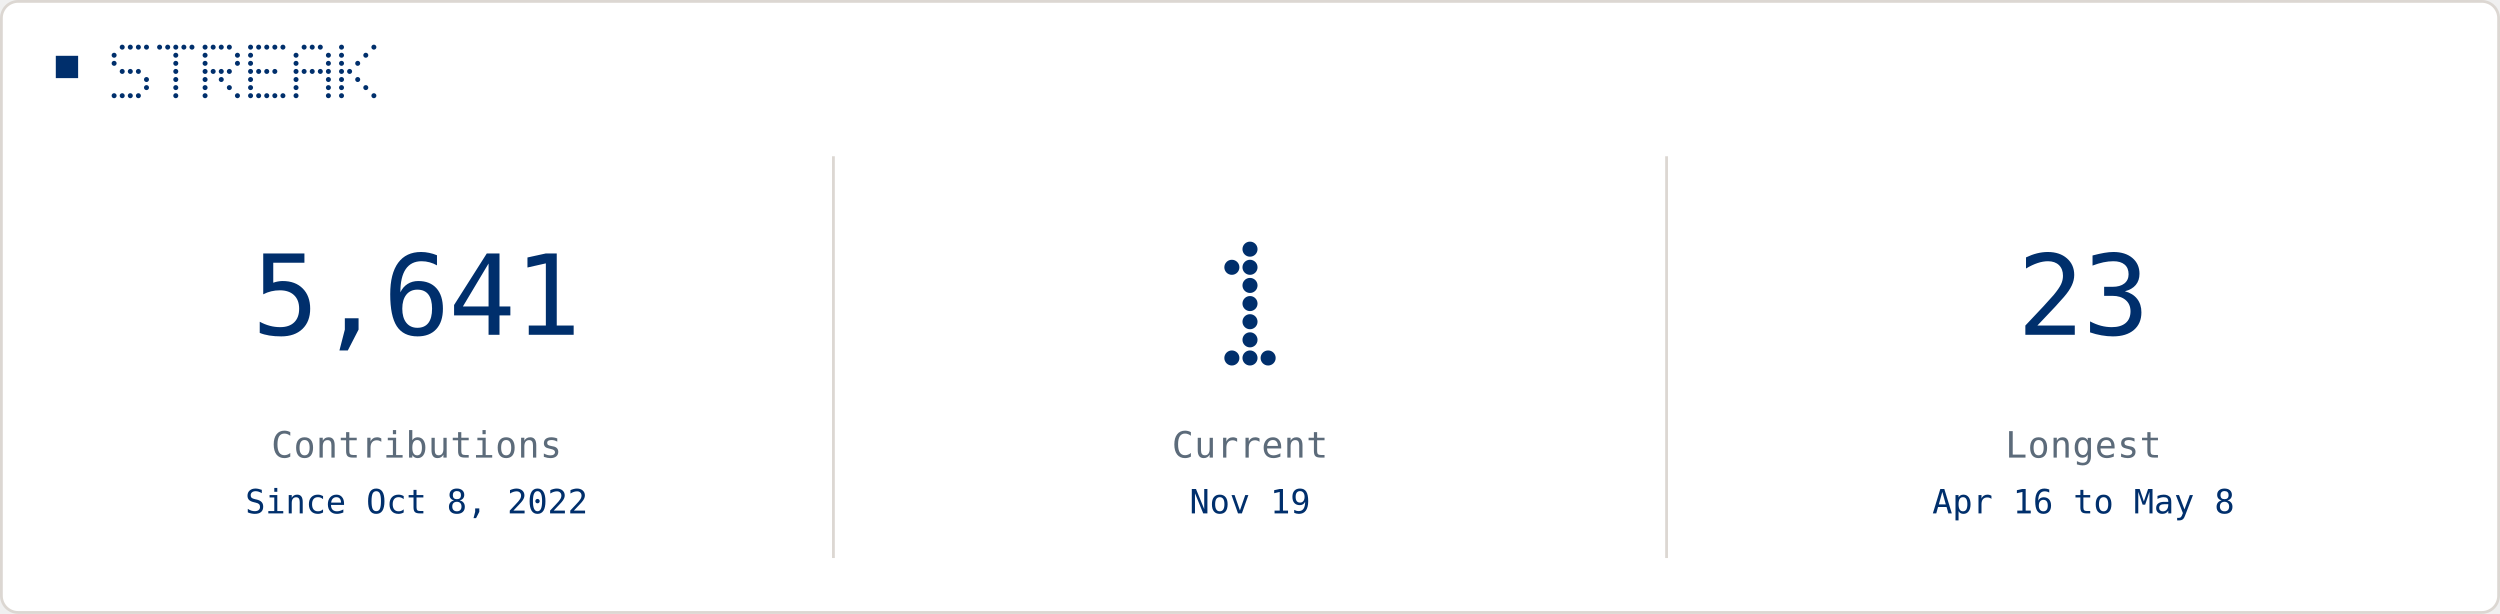
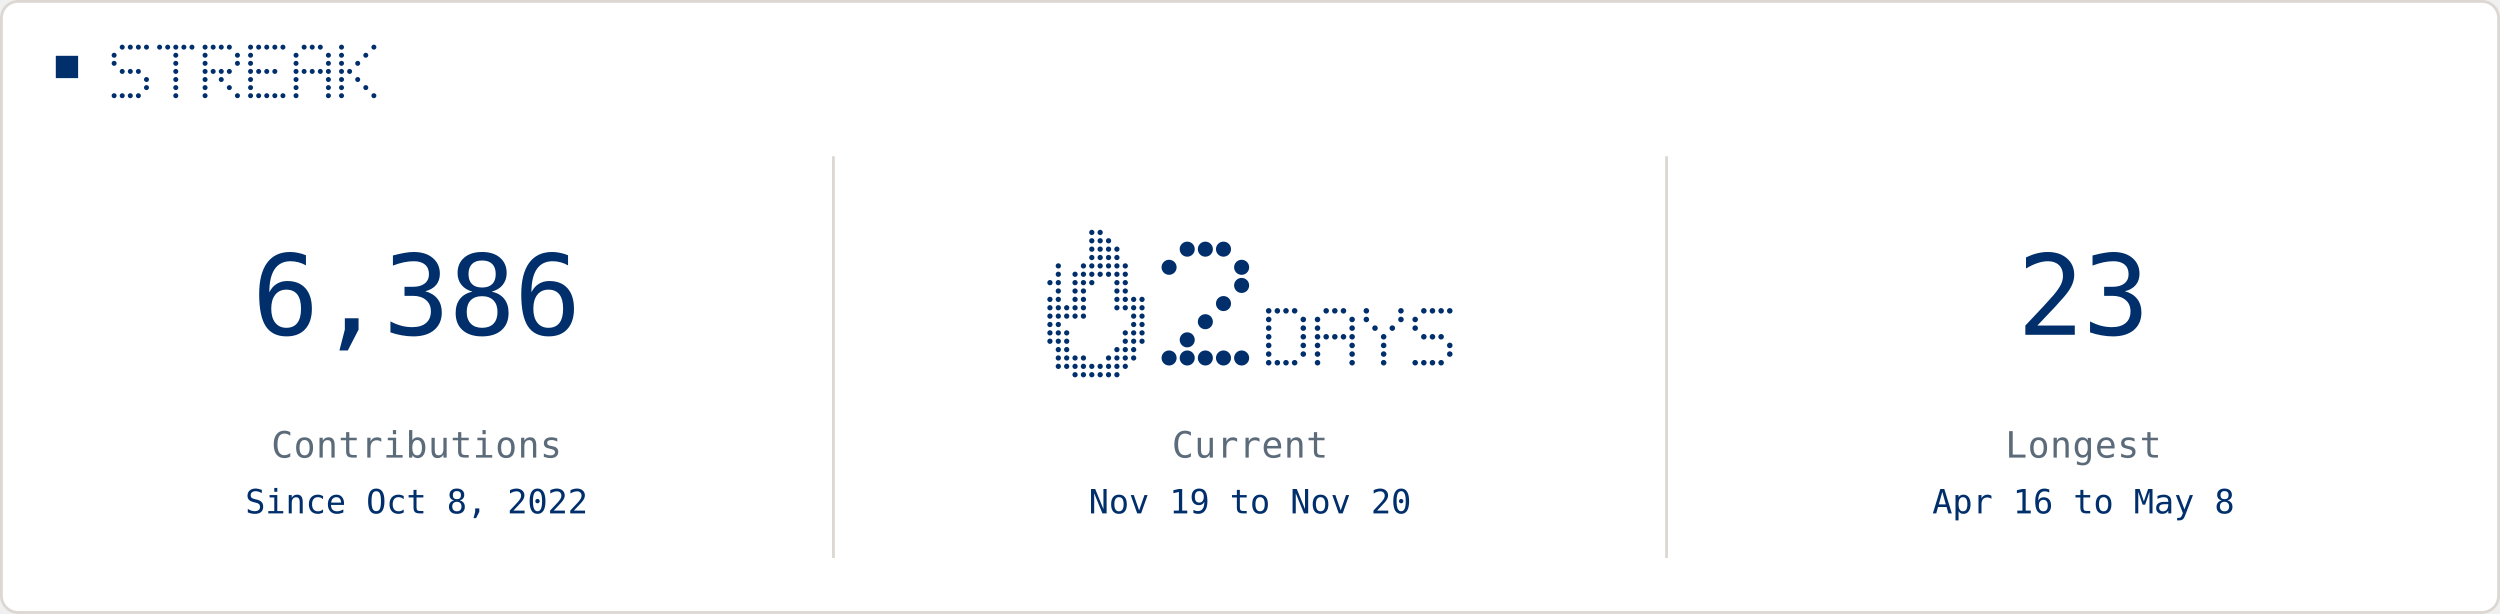
<svg xmlns="http://www.w3.org/2000/svg" width="896" height="220" viewBox="0 0 896 220" role="img">
  <rect x="0.5" y="0.5" width="895" height="219" rx="6" fill="#FFFFFF" stroke="#DCD7D2" stroke-width="1" />
  <rect x="20" y="20" width="8" height="8" fill="#002F6C" />
  <circle cx="43.8" cy="16.9" r="0.90" fill="#002F6C" />
  <circle cx="46.7" cy="16.9" r="0.90" fill="#002F6C" />
  <circle cx="49.6" cy="16.9" r="0.90" fill="#002F6C" />
  <circle cx="52.5" cy="16.9" r="0.90" fill="#002F6C" />
  <circle cx="40.9" cy="19.8" r="0.90" fill="#002F6C" />
  <circle cx="40.9" cy="22.7" r="0.90" fill="#002F6C" />
  <circle cx="43.8" cy="25.6" r="0.90" fill="#002F6C" />
  <circle cx="46.7" cy="25.6" r="0.90" fill="#002F6C" />
  <circle cx="49.6" cy="25.6" r="0.90" fill="#002F6C" />
  <circle cx="52.5" cy="28.5" r="0.90" fill="#002F6C" />
  <circle cx="52.5" cy="31.4" r="0.90" fill="#002F6C" />
  <circle cx="40.9" cy="34.3" r="0.90" fill="#002F6C" />
  <circle cx="43.8" cy="34.3" r="0.90" fill="#002F6C" />
  <circle cx="46.7" cy="34.3" r="0.90" fill="#002F6C" />
  <circle cx="49.6" cy="34.3" r="0.90" fill="#002F6C" />
  <circle cx="57.2" cy="16.9" r="0.90" fill="#002F6C" />
  <circle cx="60.1" cy="16.9" r="0.90" fill="#002F6C" />
  <circle cx="63.0" cy="16.9" r="0.90" fill="#002F6C" />
  <circle cx="65.9" cy="16.9" r="0.90" fill="#002F6C" />
  <circle cx="68.8" cy="16.9" r="0.90" fill="#002F6C" />
  <circle cx="63.0" cy="19.8" r="0.90" fill="#002F6C" />
  <circle cx="63.0" cy="22.7" r="0.90" fill="#002F6C" />
  <circle cx="63.0" cy="25.6" r="0.90" fill="#002F6C" />
  <circle cx="63.0" cy="28.5" r="0.90" fill="#002F6C" />
  <circle cx="63.0" cy="31.4" r="0.90" fill="#002F6C" />
  <circle cx="63.0" cy="34.3" r="0.90" fill="#002F6C" />
  <circle cx="73.5" cy="16.9" r="0.90" fill="#002F6C" />
  <circle cx="76.4" cy="16.9" r="0.90" fill="#002F6C" />
  <circle cx="79.3" cy="16.9" r="0.90" fill="#002F6C" />
  <circle cx="82.2" cy="16.9" r="0.90" fill="#002F6C" />
  <circle cx="73.5" cy="19.8" r="0.90" fill="#002F6C" />
  <circle cx="85.1" cy="19.8" r="0.90" fill="#002F6C" />
  <circle cx="73.5" cy="22.7" r="0.90" fill="#002F6C" />
  <circle cx="85.1" cy="22.7" r="0.90" fill="#002F6C" />
  <circle cx="73.5" cy="25.6" r="0.90" fill="#002F6C" />
  <circle cx="76.4" cy="25.6" r="0.90" fill="#002F6C" />
  <circle cx="79.3" cy="25.6" r="0.90" fill="#002F6C" />
  <circle cx="82.2" cy="25.6" r="0.90" fill="#002F6C" />
  <circle cx="73.5" cy="28.5" r="0.90" fill="#002F6C" />
  <circle cx="79.3" cy="28.5" r="0.90" fill="#002F6C" />
  <circle cx="73.5" cy="31.4" r="0.90" fill="#002F6C" />
  <circle cx="82.2" cy="31.4" r="0.90" fill="#002F6C" />
  <circle cx="73.5" cy="34.3" r="0.90" fill="#002F6C" />
  <circle cx="85.1" cy="34.3" r="0.90" fill="#002F6C" />
  <circle cx="89.8" cy="16.9" r="0.90" fill="#002F6C" />
  <circle cx="92.7" cy="16.9" r="0.90" fill="#002F6C" />
  <circle cx="95.6" cy="16.9" r="0.90" fill="#002F6C" />
  <circle cx="98.5" cy="16.9" r="0.90" fill="#002F6C" />
  <circle cx="101.4" cy="16.9" r="0.90" fill="#002F6C" />
  <circle cx="89.8" cy="19.8" r="0.90" fill="#002F6C" />
  <circle cx="89.8" cy="22.7" r="0.90" fill="#002F6C" />
  <circle cx="89.8" cy="25.6" r="0.90" fill="#002F6C" />
  <circle cx="92.7" cy="25.6" r="0.90" fill="#002F6C" />
  <circle cx="95.6" cy="25.6" r="0.90" fill="#002F6C" />
  <circle cx="98.5" cy="25.6" r="0.90" fill="#002F6C" />
  <circle cx="89.8" cy="28.5" r="0.90" fill="#002F6C" />
  <circle cx="89.8" cy="31.4" r="0.90" fill="#002F6C" />
  <circle cx="89.8" cy="34.3" r="0.90" fill="#002F6C" />
  <circle cx="92.7" cy="34.3" r="0.90" fill="#002F6C" />
  <circle cx="95.6" cy="34.3" r="0.90" fill="#002F6C" />
  <circle cx="98.5" cy="34.3" r="0.90" fill="#002F6C" />
  <circle cx="101.4" cy="34.3" r="0.90" fill="#002F6C" />
  <circle cx="109.0" cy="16.9" r="0.90" fill="#002F6C" />
  <circle cx="111.9" cy="16.9" r="0.90" fill="#002F6C" />
  <circle cx="114.8" cy="16.9" r="0.90" fill="#002F6C" />
  <circle cx="106.1" cy="19.8" r="0.90" fill="#002F6C" />
  <circle cx="117.7" cy="19.8" r="0.90" fill="#002F6C" />
  <circle cx="106.1" cy="22.7" r="0.90" fill="#002F6C" />
  <circle cx="117.7" cy="22.7" r="0.90" fill="#002F6C" />
  <circle cx="106.1" cy="25.6" r="0.90" fill="#002F6C" />
  <circle cx="109.0" cy="25.6" r="0.90" fill="#002F6C" />
  <circle cx="111.9" cy="25.6" r="0.90" fill="#002F6C" />
  <circle cx="114.8" cy="25.6" r="0.90" fill="#002F6C" />
  <circle cx="117.7" cy="25.6" r="0.90" fill="#002F6C" />
  <circle cx="106.1" cy="28.5" r="0.90" fill="#002F6C" />
  <circle cx="117.7" cy="28.5" r="0.90" fill="#002F6C" />
  <circle cx="106.1" cy="31.4" r="0.90" fill="#002F6C" />
  <circle cx="117.7" cy="31.4" r="0.90" fill="#002F6C" />
  <circle cx="106.1" cy="34.3" r="0.90" fill="#002F6C" />
  <circle cx="117.7" cy="34.3" r="0.90" fill="#002F6C" />
  <circle cx="122.4" cy="16.9" r="0.90" fill="#002F6C" />
  <circle cx="134.0" cy="16.9" r="0.90" fill="#002F6C" />
  <circle cx="122.4" cy="19.8" r="0.90" fill="#002F6C" />
  <circle cx="131.1" cy="19.8" r="0.90" fill="#002F6C" />
  <circle cx="122.4" cy="22.7" r="0.90" fill="#002F6C" />
  <circle cx="128.2" cy="22.7" r="0.90" fill="#002F6C" />
  <circle cx="122.4" cy="25.6" r="0.90" fill="#002F6C" />
  <circle cx="125.3" cy="25.6" r="0.90" fill="#002F6C" />
  <circle cx="122.4" cy="28.5" r="0.90" fill="#002F6C" />
  <circle cx="128.2" cy="28.5" r="0.90" fill="#002F6C" />
  <circle cx="122.4" cy="31.4" r="0.90" fill="#002F6C" />
  <circle cx="131.1" cy="31.4" r="0.90" fill="#002F6C" />
  <circle cx="122.4" cy="34.3" r="0.90" fill="#002F6C" />
  <circle cx="134.0" cy="34.3" r="0.90" fill="#002F6C" />
  <line x1="298.7" y1="56" x2="298.7" y2="200" stroke="#DCD7D2" />
  <line x1="597.3" y1="56" x2="597.3" y2="200" stroke="#DCD7D2" />
-   <text x="149.3" y="120" fill="#002F6C" text-anchor="middle" font-family="ui-monospace, Geist Mono, monospace" font-size="40" letter-spacing="-0.6" dominant-baseline="auto">5,641</text>
+   <text x="149.3" y="120" fill="#002F6C" text-anchor="middle" font-family="ui-monospace, Geist Mono, monospace" font-size="40" letter-spacing="-0.6" dominant-baseline="auto">6,386</text>
  <text x="149.3" y="164" fill="#5C6B7A" text-anchor="middle" font-family="ui-monospace, Geist Mono, monospace" font-size="13" letter-spacing="0.2" dominant-baseline="auto">Contributions</text>
  <text x="149.3" y="184" fill="#002F6C" text-anchor="middle" font-family="ui-monospace, Geist Mono, monospace" font-size="12" letter-spacing="0" dominant-baseline="auto">Since Oct 8, 2022</text>
-   <circle cx="448.0" cy="89.3" r="2.70" fill="#002F6C" />
-   <circle cx="441.5" cy="95.8" r="2.70" fill="#002F6C" />
-   <circle cx="448.0" cy="95.8" r="2.70" fill="#002F6C" />
-   <circle cx="448.0" cy="102.3" r="2.70" fill="#002F6C" />
-   <circle cx="448.0" cy="108.8" r="2.70" fill="#002F6C" />
-   <circle cx="448.0" cy="115.3" r="2.70" fill="#002F6C" />
-   <circle cx="448.0" cy="121.8" r="2.70" fill="#002F6C" />
-   <circle cx="441.5" cy="128.3" r="2.70" fill="#002F6C" />
-   <circle cx="448.0" cy="128.3" r="2.70" fill="#002F6C" />
-   <circle cx="454.5" cy="128.3" r="2.70" fill="#002F6C" />
+   <circle cx="391.3" cy="83.3" r="0.95" fill="#002F6C" />
+   <circle cx="394.3" cy="83.3" r="0.95" fill="#002F6C" />
+   <circle cx="391.3" cy="86.3" r="0.95" fill="#002F6C" />
+   <circle cx="394.3" cy="86.3" r="0.95" fill="#002F6C" />
+   <circle cx="397.3" cy="86.3" r="0.95" fill="#002F6C" />
+   <circle cx="391.3" cy="89.3" r="0.95" fill="#002F6C" />
+   <circle cx="394.3" cy="89.3" r="0.95" fill="#002F6C" />
+   <circle cx="397.3" cy="89.3" r="0.95" fill="#002F6C" />
+   <circle cx="400.3" cy="89.3" r="0.95" fill="#002F6C" />
+   <circle cx="391.3" cy="92.3" r="0.95" fill="#002F6C" />
+   <circle cx="394.3" cy="92.3" r="0.95" fill="#002F6C" />
+   <circle cx="397.3" cy="92.3" r="0.95" fill="#002F6C" />
+   <circle cx="400.3" cy="92.3" r="0.95" fill="#002F6C" />
+   <circle cx="379.3" cy="95.3" r="0.95" fill="#002F6C" />
+   <circle cx="388.3" cy="95.3" r="0.95" fill="#002F6C" />
+   <circle cx="391.3" cy="95.3" r="0.95" fill="#002F6C" />
+   <circle cx="394.3" cy="95.3" r="0.95" fill="#002F6C" />
+   <circle cx="397.3" cy="95.3" r="0.95" fill="#002F6C" />
+   <circle cx="400.3" cy="95.3" r="0.95" fill="#002F6C" />
+   <circle cx="403.3" cy="95.3" r="0.95" fill="#002F6C" />
+   <circle cx="379.3" cy="98.3" r="0.95" fill="#002F6C" />
+   <circle cx="385.3" cy="98.3" r="0.95" fill="#002F6C" />
+   <circle cx="388.3" cy="98.3" r="0.95" fill="#002F6C" />
+   <circle cx="391.3" cy="98.3" r="0.95" fill="#002F6C" />
+   <circle cx="394.3" cy="98.3" r="0.95" fill="#002F6C" />
+   <circle cx="397.3" cy="98.3" r="0.95" fill="#002F6C" />
+   <circle cx="400.3" cy="98.3" r="0.95" fill="#002F6C" />
+   <circle cx="403.3" cy="98.3" r="0.95" fill="#002F6C" />
+   <circle cx="376.3" cy="101.3" r="0.95" fill="#002F6C" />
+   <circle cx="379.3" cy="101.3" r="0.95" fill="#002F6C" />
+   <circle cx="385.3" cy="101.3" r="0.95" fill="#002F6C" />
+   <circle cx="388.3" cy="101.3" r="0.95" fill="#002F6C" />
+   <circle cx="391.3" cy="101.3" r="0.95" fill="#002F6C" />
+   <circle cx="400.3" cy="101.3" r="0.95" fill="#002F6C" />
+   <circle cx="403.3" cy="101.3" r="0.95" fill="#002F6C" />
+   <circle cx="379.3" cy="104.3" r="0.95" fill="#002F6C" />
+   <circle cx="385.3" cy="104.3" r="0.95" fill="#002F6C" />
+   <circle cx="388.3" cy="104.3" r="0.95" fill="#002F6C" />
+   <circle cx="400.3" cy="104.3" r="0.95" fill="#002F6C" />
+   <circle cx="403.3" cy="104.3" r="0.95" fill="#002F6C" />
+   <circle cx="376.3" cy="107.3" r="0.95" fill="#002F6C" />
+   <circle cx="379.3" cy="107.3" r="0.95" fill="#002F6C" />
+   <circle cx="385.3" cy="107.3" r="0.95" fill="#002F6C" />
+   <circle cx="388.3" cy="107.3" r="0.95" fill="#002F6C" />
+   <circle cx="400.3" cy="107.3" r="0.95" fill="#002F6C" />
+   <circle cx="403.3" cy="107.3" r="0.95" fill="#002F6C" />
+   <circle cx="406.3" cy="107.3" r="0.95" fill="#002F6C" />
+   <circle cx="409.3" cy="107.3" r="0.95" fill="#002F6C" />
+   <circle cx="376.3" cy="110.3" r="0.95" fill="#002F6C" />
+   <circle cx="379.3" cy="110.3" r="0.95" fill="#002F6C" />
+   <circle cx="382.3" cy="110.3" r="0.95" fill="#002F6C" />
+   <circle cx="385.3" cy="110.3" r="0.95" fill="#002F6C" />
+   <circle cx="388.3" cy="110.3" r="0.95" fill="#002F6C" />
+   <circle cx="400.3" cy="110.3" r="0.95" fill="#002F6C" />
+   <circle cx="403.3" cy="110.3" r="0.95" fill="#002F6C" />
+   <circle cx="406.3" cy="110.3" r="0.95" fill="#002F6C" />
+   <circle cx="409.3" cy="110.3" r="0.95" fill="#002F6C" />
+   <circle cx="376.3" cy="113.3" r="0.95" fill="#002F6C" />
+   <circle cx="379.3" cy="113.3" r="0.95" fill="#002F6C" />
+   <circle cx="382.3" cy="113.3" r="0.95" fill="#002F6C" />
+   <circle cx="385.3" cy="113.3" r="0.95" fill="#002F6C" />
+   <circle cx="388.3" cy="113.3" r="0.95" fill="#002F6C" />
+   <circle cx="406.3" cy="113.3" r="0.95" fill="#002F6C" />
+   <circle cx="409.3" cy="113.3" r="0.95" fill="#002F6C" />
+   <circle cx="376.3" cy="116.3" r="0.95" fill="#002F6C" />
+   <circle cx="379.3" cy="116.3" r="0.95" fill="#002F6C" />
+   <circle cx="406.3" cy="116.3" r="0.95" fill="#002F6C" />
+   <circle cx="409.3" cy="116.3" r="0.95" fill="#002F6C" />
+   <circle cx="376.3" cy="119.3" r="0.95" fill="#002F6C" />
+   <circle cx="379.3" cy="119.3" r="0.95" fill="#002F6C" />
+   <circle cx="382.3" cy="119.3" r="0.95" fill="#002F6C" />
+   <circle cx="403.3" cy="119.3" r="0.95" fill="#002F6C" />
+   <circle cx="406.3" cy="119.3" r="0.95" fill="#002F6C" />
+   <circle cx="409.3" cy="119.3" r="0.95" fill="#002F6C" />
+   <circle cx="376.3" cy="122.3" r="0.95" fill="#002F6C" />
+   <circle cx="379.3" cy="122.3" r="0.95" fill="#002F6C" />
+   <circle cx="382.3" cy="122.3" r="0.95" fill="#002F6C" />
+   <circle cx="403.3" cy="122.3" r="0.95" fill="#002F6C" />
+   <circle cx="406.3" cy="122.3" r="0.95" fill="#002F6C" />
+   <circle cx="409.3" cy="122.3" r="0.95" fill="#002F6C" />
+   <circle cx="379.3" cy="125.3" r="0.95" fill="#002F6C" />
+   <circle cx="382.3" cy="125.3" r="0.95" fill="#002F6C" />
+   <circle cx="400.3" cy="125.3" r="0.95" fill="#002F6C" />
+   <circle cx="403.3" cy="125.3" r="0.95" fill="#002F6C" />
+   <circle cx="406.3" cy="125.3" r="0.95" fill="#002F6C" />
+   <circle cx="379.3" cy="128.3" r="0.95" fill="#002F6C" />
+   <circle cx="382.3" cy="128.3" r="0.95" fill="#002F6C" />
+   <circle cx="385.3" cy="128.3" r="0.95" fill="#002F6C" />
+   <circle cx="388.3" cy="128.3" r="0.95" fill="#002F6C" />
+   <circle cx="397.3" cy="128.3" r="0.95" fill="#002F6C" />
+   <circle cx="400.3" cy="128.3" r="0.95" fill="#002F6C" />
+   <circle cx="403.3" cy="128.3" r="0.95" fill="#002F6C" />
+   <circle cx="406.3" cy="128.3" r="0.95" fill="#002F6C" />
+   <circle cx="379.3" cy="131.3" r="0.95" fill="#002F6C" />
+   <circle cx="382.3" cy="131.3" r="0.95" fill="#002F6C" />
+   <circle cx="385.3" cy="131.3" r="0.95" fill="#002F6C" />
+   <circle cx="388.3" cy="131.3" r="0.95" fill="#002F6C" />
+   <circle cx="391.3" cy="131.3" r="0.95" fill="#002F6C" />
+   <circle cx="394.3" cy="131.3" r="0.95" fill="#002F6C" />
+   <circle cx="397.3" cy="131.3" r="0.95" fill="#002F6C" />
+   <circle cx="400.3" cy="131.3" r="0.95" fill="#002F6C" />
+   <circle cx="403.3" cy="131.3" r="0.95" fill="#002F6C" />
+   <circle cx="385.3" cy="134.3" r="0.95" fill="#002F6C" />
+   <circle cx="388.3" cy="134.3" r="0.95" fill="#002F6C" />
+   <circle cx="391.3" cy="134.3" r="0.95" fill="#002F6C" />
+   <circle cx="394.3" cy="134.3" r="0.95" fill="#002F6C" />
+   <circle cx="397.3" cy="134.3" r="0.95" fill="#002F6C" />
+   <circle cx="400.3" cy="134.3" r="0.95" fill="#002F6C" />
+   <circle cx="425.5" cy="89.3" r="2.70" fill="#002F6C" />
+   <circle cx="432.0" cy="89.3" r="2.70" fill="#002F6C" />
+   <circle cx="438.5" cy="89.3" r="2.70" fill="#002F6C" />
+   <circle cx="419.0" cy="95.8" r="2.70" fill="#002F6C" />
+   <circle cx="445.0" cy="95.8" r="2.70" fill="#002F6C" />
+   <circle cx="445.0" cy="102.3" r="2.70" fill="#002F6C" />
+   <circle cx="438.5" cy="108.8" r="2.70" fill="#002F6C" />
+   <circle cx="432.0" cy="115.3" r="2.70" fill="#002F6C" />
+   <circle cx="425.5" cy="121.8" r="2.70" fill="#002F6C" />
+   <circle cx="419.0" cy="128.3" r="2.70" fill="#002F6C" />
+   <circle cx="425.5" cy="128.3" r="2.70" fill="#002F6C" />
+   <circle cx="432.0" cy="128.3" r="2.70" fill="#002F6C" />
+   <circle cx="438.5" cy="128.3" r="2.70" fill="#002F6C" />
+   <circle cx="445.0" cy="128.3" r="2.70" fill="#002F6C" />
+   <circle cx="454.7" cy="111.4" r="1.00" fill="#002F6C" />
+   <circle cx="457.8" cy="111.4" r="1.00" fill="#002F6C" />
+   <circle cx="460.9" cy="111.4" r="1.00" fill="#002F6C" />
+   <circle cx="464.0" cy="111.4" r="1.00" fill="#002F6C" />
+   <circle cx="454.7" cy="114.5" r="1.00" fill="#002F6C" />
+   <circle cx="467.1" cy="114.5" r="1.00" fill="#002F6C" />
+   <circle cx="454.7" cy="117.6" r="1.00" fill="#002F6C" />
+   <circle cx="467.1" cy="117.6" r="1.00" fill="#002F6C" />
+   <circle cx="454.7" cy="120.7" r="1.00" fill="#002F6C" />
+   <circle cx="467.1" cy="120.7" r="1.00" fill="#002F6C" />
+   <circle cx="454.7" cy="123.8" r="1.00" fill="#002F6C" />
+   <circle cx="467.1" cy="123.8" r="1.00" fill="#002F6C" />
+   <circle cx="454.7" cy="126.9" r="1.00" fill="#002F6C" />
+   <circle cx="467.1" cy="126.9" r="1.00" fill="#002F6C" />
+   <circle cx="454.7" cy="130.0" r="1.00" fill="#002F6C" />
+   <circle cx="457.8" cy="130.0" r="1.00" fill="#002F6C" />
+   <circle cx="460.9" cy="130.0" r="1.00" fill="#002F6C" />
+   <circle cx="464.0" cy="130.0" r="1.00" fill="#002F6C" />
+   <circle cx="475.3" cy="111.4" r="1.00" fill="#002F6C" />
+   <circle cx="478.4" cy="111.4" r="1.00" fill="#002F6C" />
+   <circle cx="481.5" cy="111.4" r="1.00" fill="#002F6C" />
+   <circle cx="472.2" cy="114.5" r="1.00" fill="#002F6C" />
+   <circle cx="484.6" cy="114.5" r="1.00" fill="#002F6C" />
+   <circle cx="472.2" cy="117.6" r="1.00" fill="#002F6C" />
+   <circle cx="484.6" cy="117.6" r="1.00" fill="#002F6C" />
+   <circle cx="472.2" cy="120.7" r="1.00" fill="#002F6C" />
+   <circle cx="475.3" cy="120.7" r="1.00" fill="#002F6C" />
+   <circle cx="478.4" cy="120.7" r="1.00" fill="#002F6C" />
+   <circle cx="481.5" cy="120.7" r="1.00" fill="#002F6C" />
+   <circle cx="484.6" cy="120.7" r="1.00" fill="#002F6C" />
+   <circle cx="472.2" cy="123.8" r="1.00" fill="#002F6C" />
+   <circle cx="484.6" cy="123.8" r="1.00" fill="#002F6C" />
+   <circle cx="472.2" cy="126.9" r="1.00" fill="#002F6C" />
+   <circle cx="484.6" cy="126.9" r="1.00" fill="#002F6C" />
+   <circle cx="472.2" cy="130.0" r="1.00" fill="#002F6C" />
+   <circle cx="484.6" cy="130.0" r="1.00" fill="#002F6C" />
+   <circle cx="489.7" cy="111.4" r="1.00" fill="#002F6C" />
+   <circle cx="502.1" cy="111.4" r="1.00" fill="#002F6C" />
+   <circle cx="489.7" cy="114.5" r="1.00" fill="#002F6C" />
+   <circle cx="502.1" cy="114.5" r="1.00" fill="#002F6C" />
+   <circle cx="492.8" cy="117.6" r="1.00" fill="#002F6C" />
+   <circle cx="499.0" cy="117.6" r="1.00" fill="#002F6C" />
+   <circle cx="495.9" cy="120.7" r="1.00" fill="#002F6C" />
+   <circle cx="495.9" cy="123.8" r="1.00" fill="#002F6C" />
+   <circle cx="495.9" cy="126.9" r="1.00" fill="#002F6C" />
+   <circle cx="495.9" cy="130.0" r="1.00" fill="#002F6C" />
+   <circle cx="510.3" cy="111.4" r="1.00" fill="#002F6C" />
+   <circle cx="513.4" cy="111.4" r="1.00" fill="#002F6C" />
+   <circle cx="516.5" cy="111.4" r="1.00" fill="#002F6C" />
+   <circle cx="519.6" cy="111.4" r="1.00" fill="#002F6C" />
+   <circle cx="507.2" cy="114.5" r="1.00" fill="#002F6C" />
+   <circle cx="507.2" cy="117.6" r="1.00" fill="#002F6C" />
+   <circle cx="510.3" cy="120.7" r="1.00" fill="#002F6C" />
+   <circle cx="513.4" cy="120.7" r="1.00" fill="#002F6C" />
+   <circle cx="516.5" cy="120.7" r="1.00" fill="#002F6C" />
+   <circle cx="519.6" cy="123.8" r="1.00" fill="#002F6C" />
+   <circle cx="519.6" cy="126.9" r="1.00" fill="#002F6C" />
+   <circle cx="507.2" cy="130.0" r="1.00" fill="#002F6C" />
+   <circle cx="510.3" cy="130.0" r="1.00" fill="#002F6C" />
+   <circle cx="513.4" cy="130.0" r="1.00" fill="#002F6C" />
+   <circle cx="516.5" cy="130.0" r="1.00" fill="#002F6C" />
  <text x="448.0" y="164" fill="#5C6B7A" text-anchor="middle" font-family="ui-monospace, Geist Mono, monospace" font-size="13" letter-spacing="0.2" dominant-baseline="auto">Current</text>
-   <text x="448.0" y="184" fill="#002F6C" text-anchor="middle" font-family="ui-monospace, Geist Mono, monospace" font-size="12" letter-spacing="0" dominant-baseline="auto">Nov 19</text>
+   <text x="448.0" y="184" fill="#002F6C" text-anchor="middle" font-family="ui-monospace, Geist Mono, monospace" font-size="12" letter-spacing="0" dominant-baseline="auto">Nov 19 to Nov 20</text>
  <text x="746.7" y="120" fill="#002F6C" text-anchor="middle" font-family="ui-monospace, Geist Mono, monospace" font-size="40" letter-spacing="-0.6" dominant-baseline="auto">23</text>
  <text x="746.7" y="164" fill="#5C6B7A" text-anchor="middle" font-family="ui-monospace, Geist Mono, monospace" font-size="13" letter-spacing="0.2" dominant-baseline="auto">Longest</text>
  <text x="746.7" y="184" fill="#002F6C" text-anchor="middle" font-family="ui-monospace, Geist Mono, monospace" font-size="12" letter-spacing="0" dominant-baseline="auto">Apr 16 to May 8</text>
</svg>
